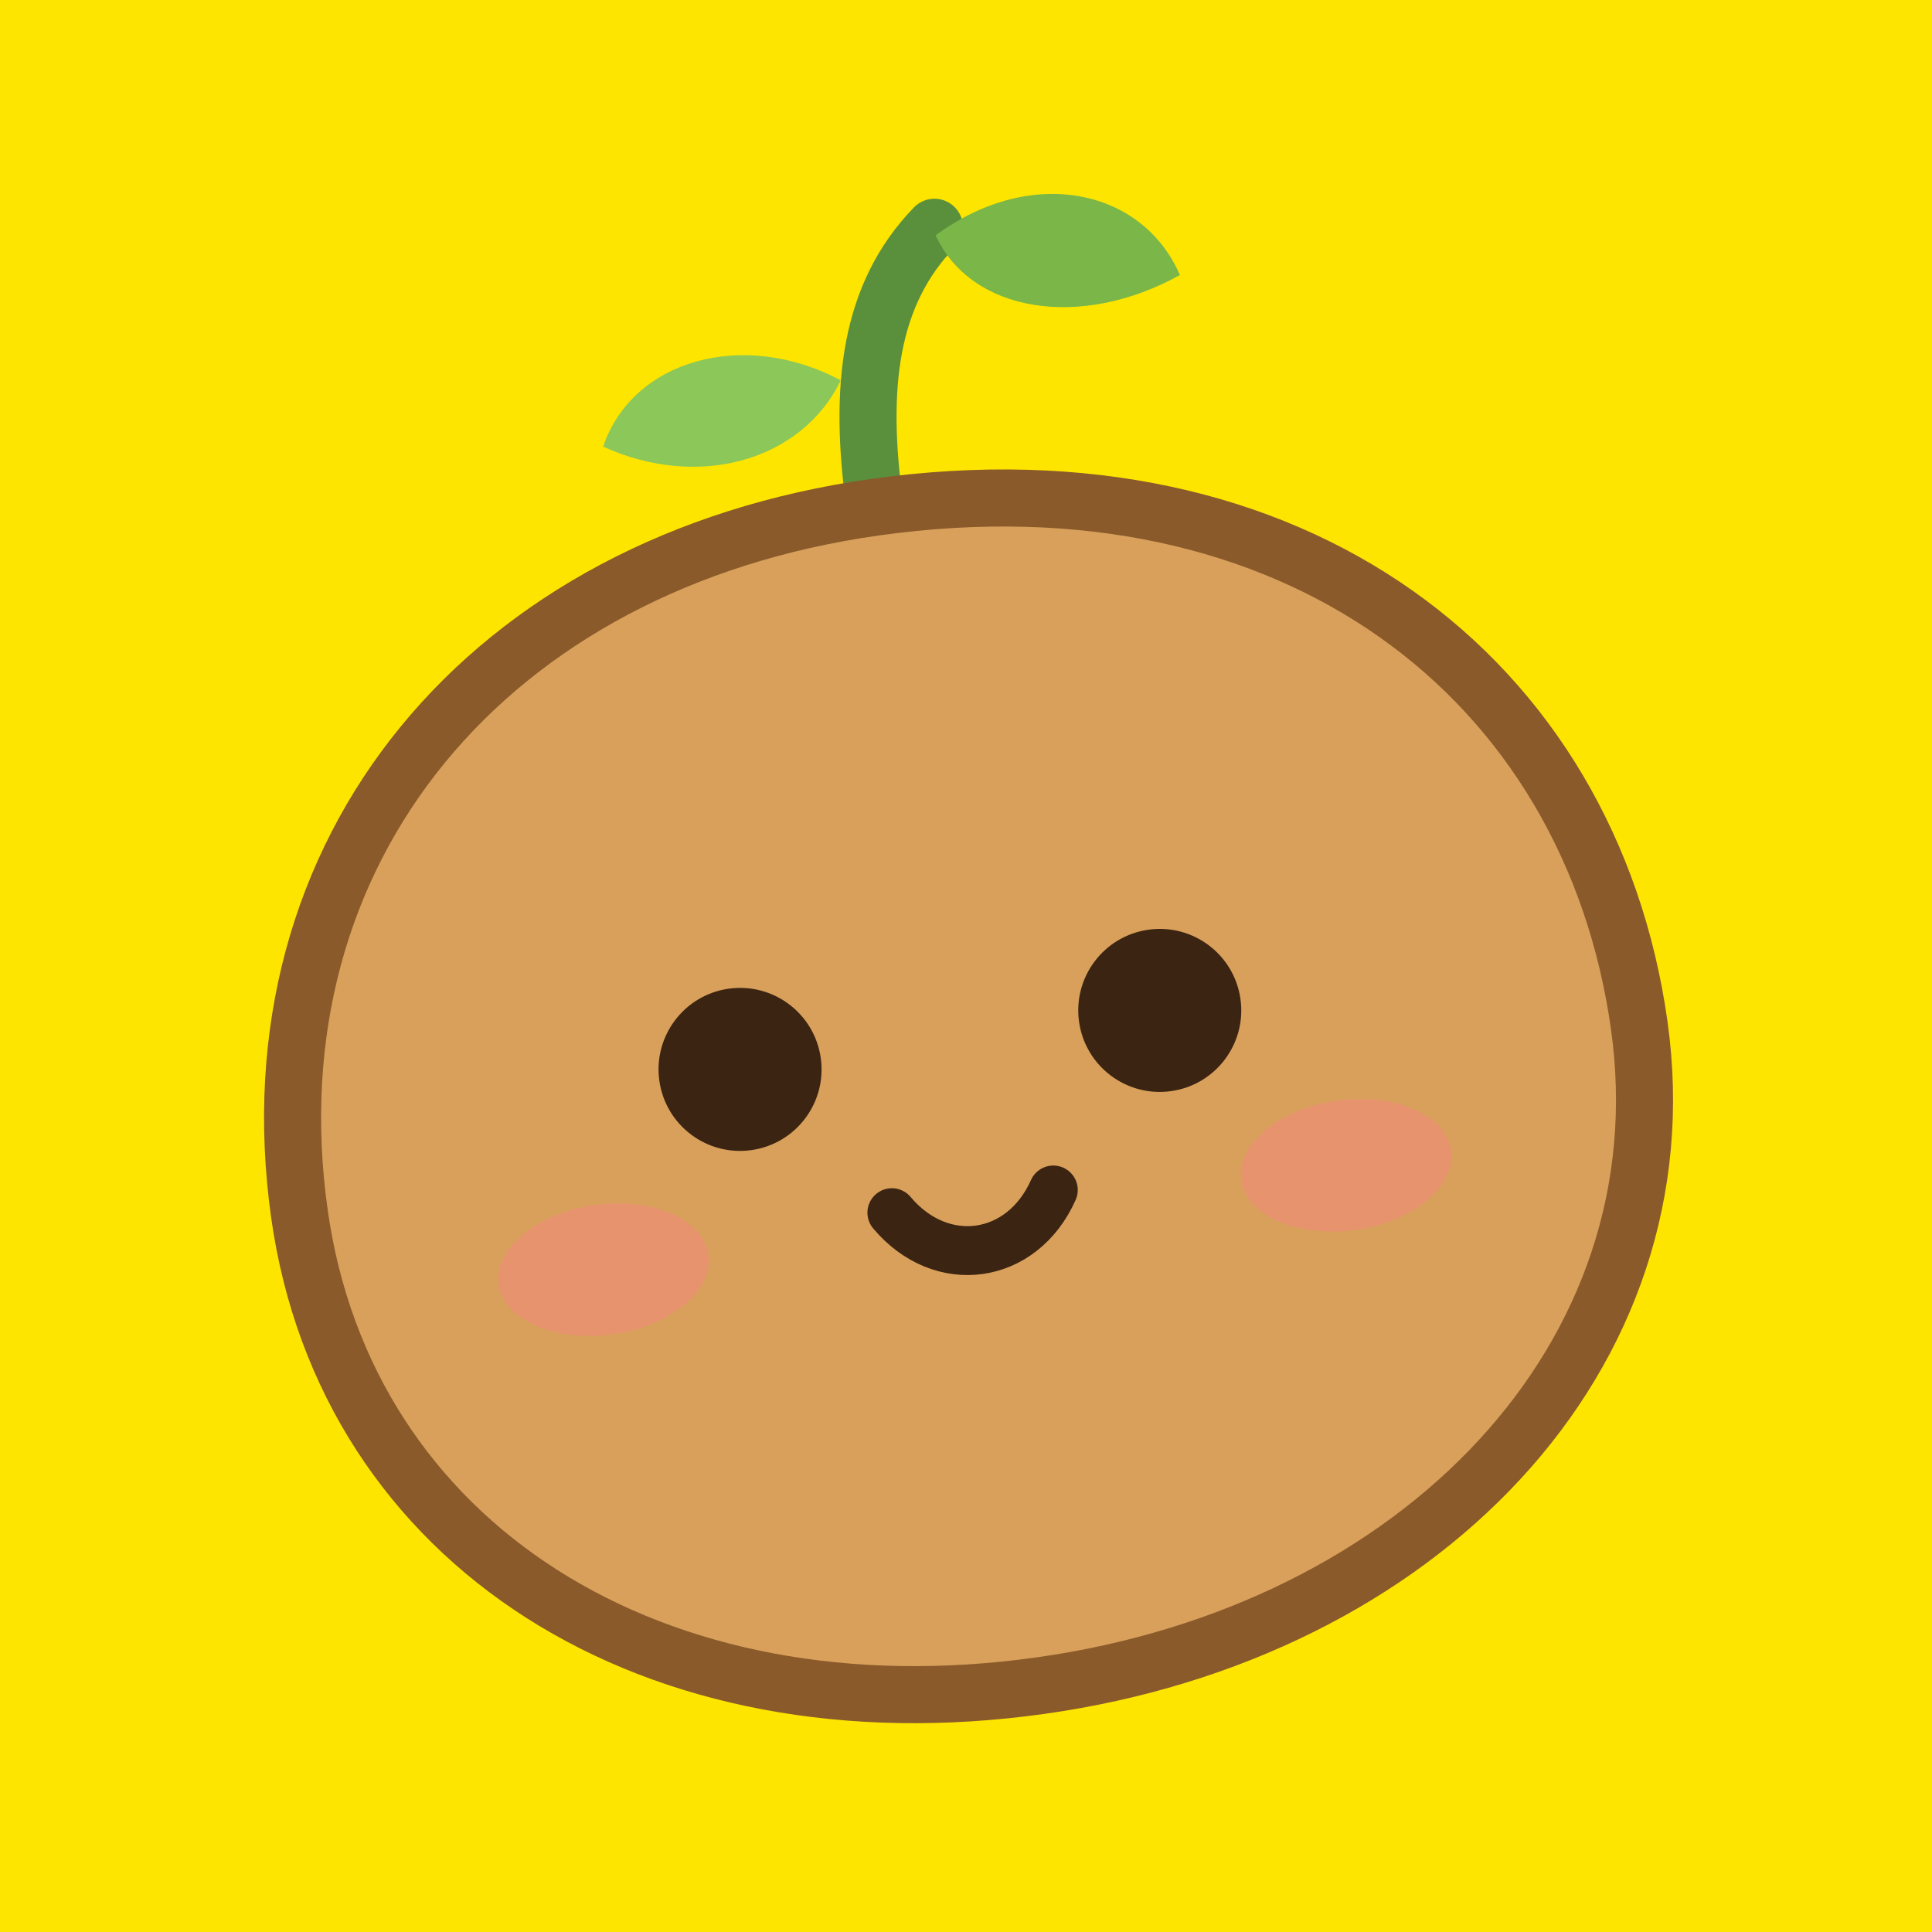
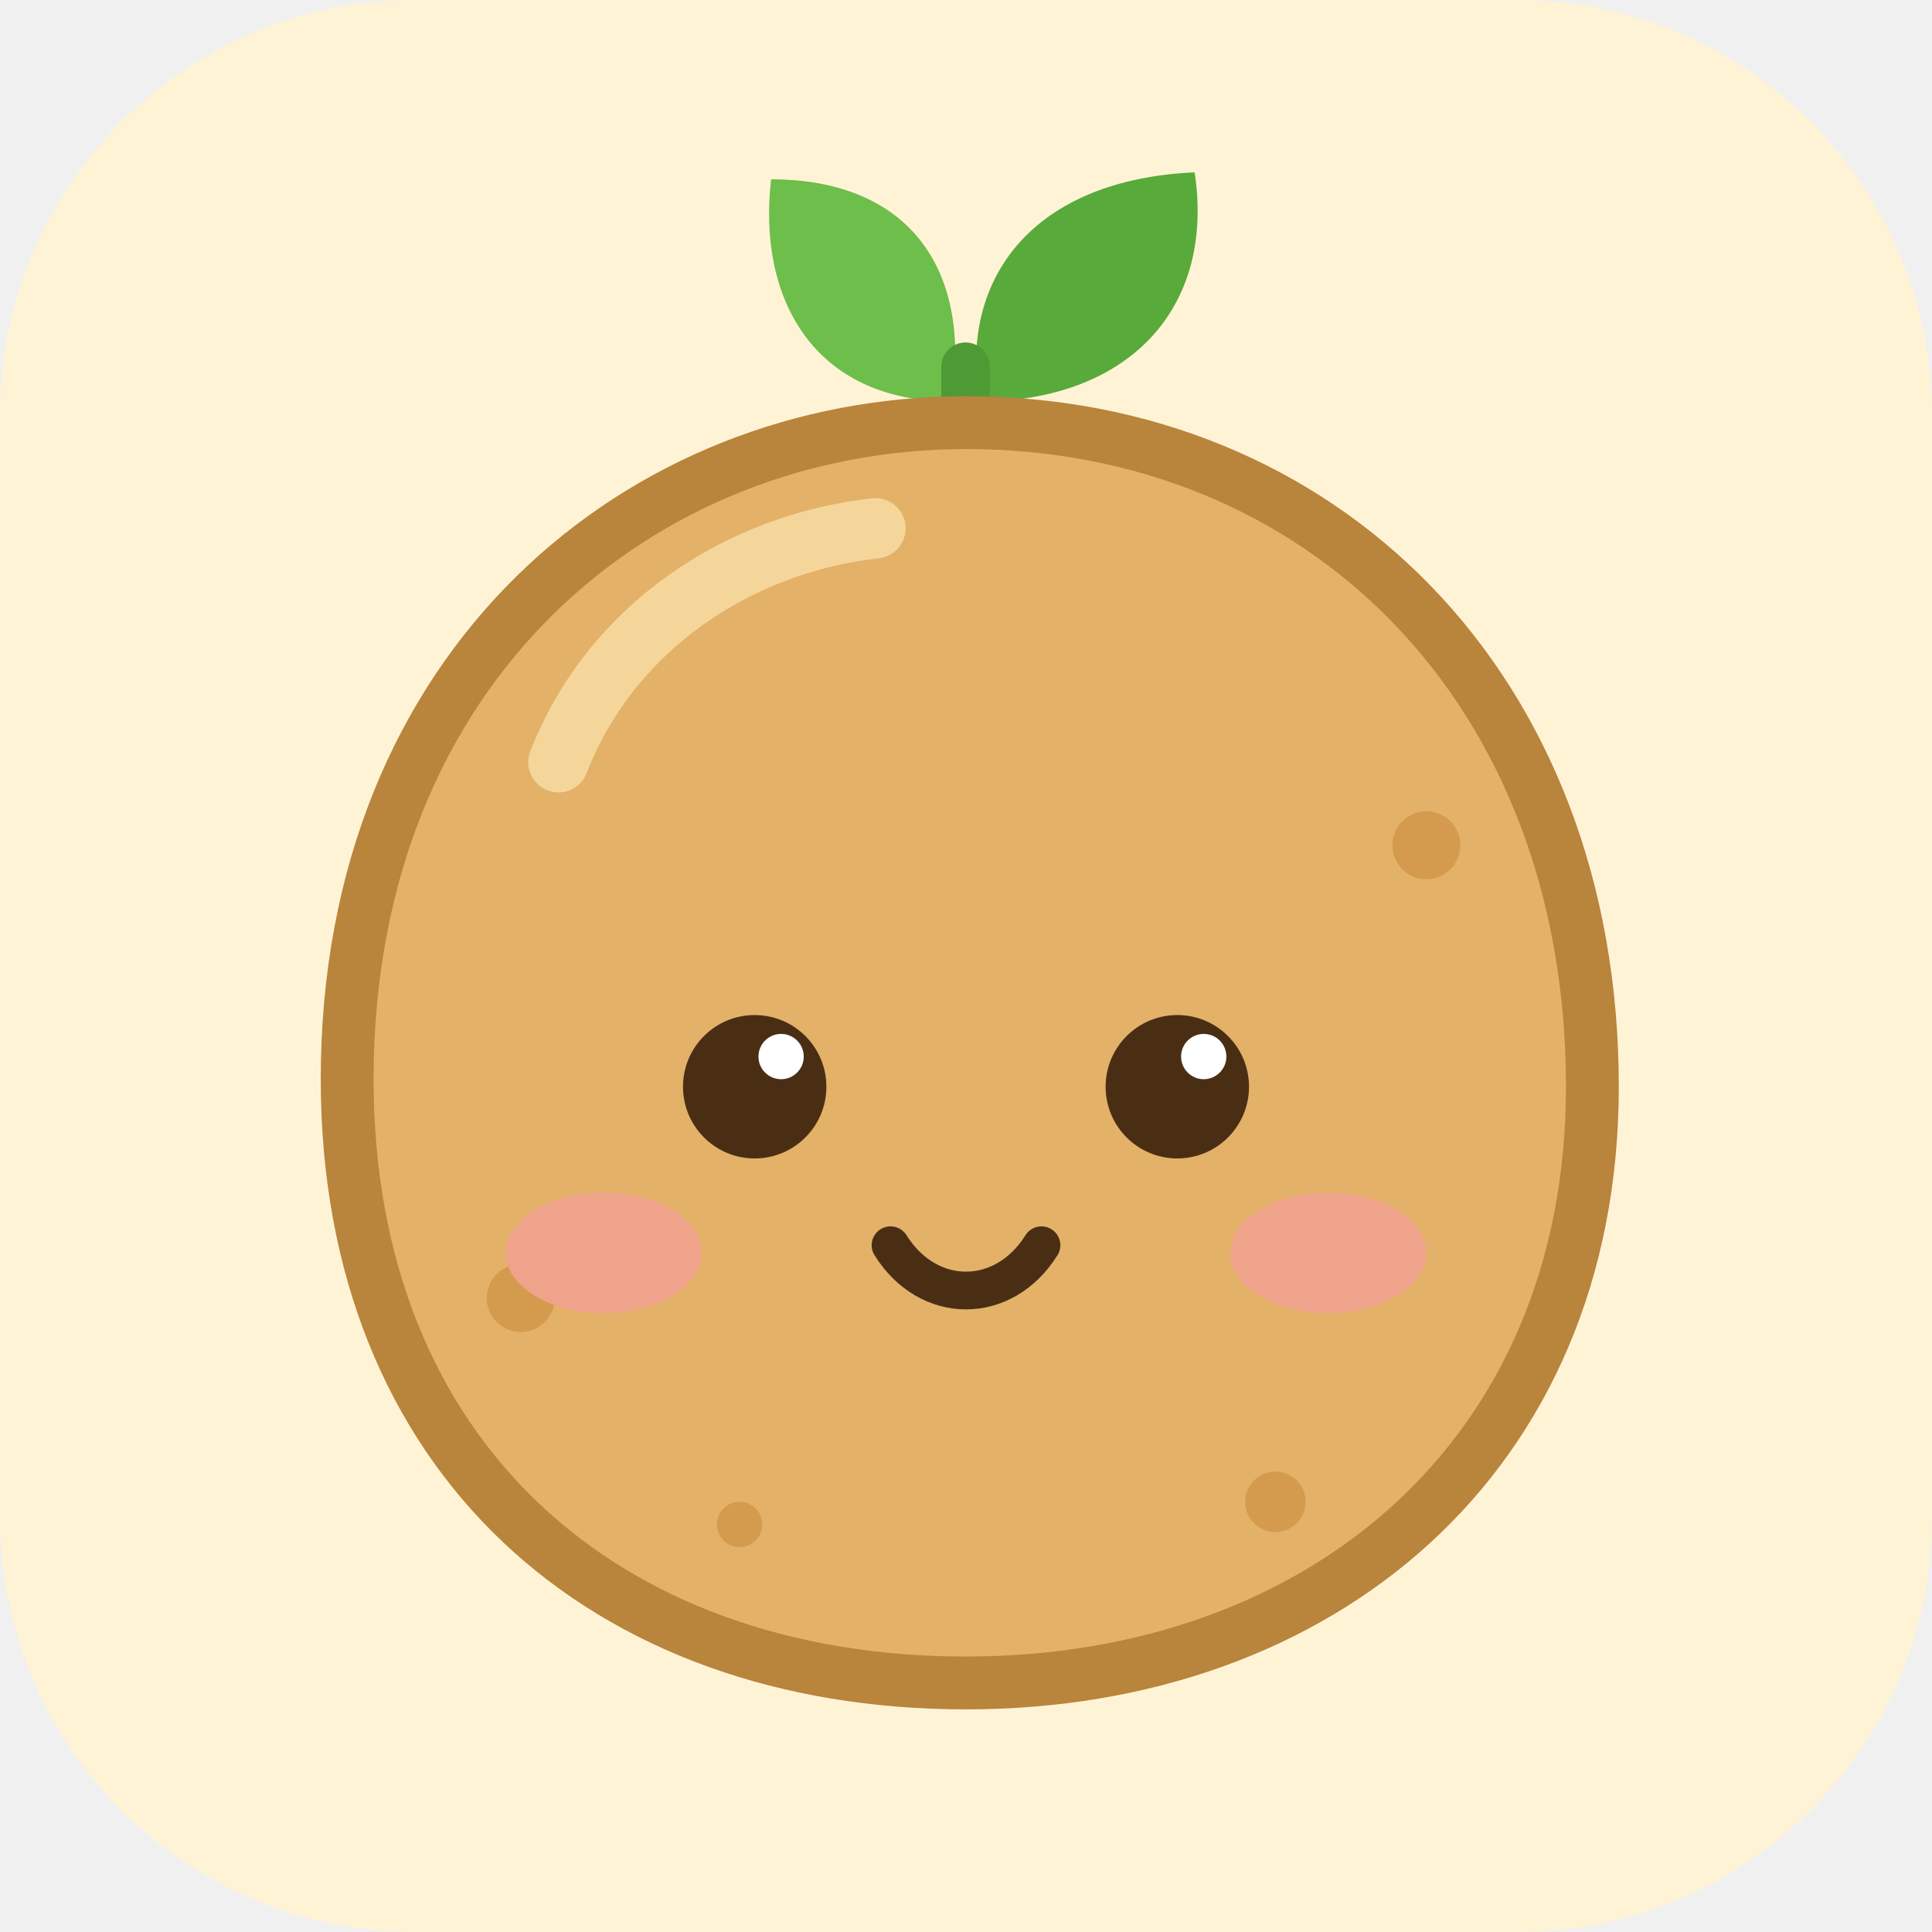
<svg xmlns="http://www.w3.org/2000/svg" viewBox="0 0 512 512">
-   <rect width="512" height="512" fill="#FEE500" />
-   <g transform="translate(256 256) scale(1.08) translate(-258 -254)">
-     <g transform="rotate(-8 256 286)">
-       <g transform="translate(0 12)">
-         <path d="M256 128c0-30 6-52 24-66" fill="none" stroke="#5a8f3c" stroke-width="14" stroke-linecap="round" />
-         <path d="M280 64c26-14 52-4 58 18-26 10-52 2-58-18z" fill="#7ab648" />
-         <path d="M252 96c-22-16-50-12-60 8 22 14 48 10 60-8z" fill="#8cc759" />
-       </g>
-       <path d="M92 292C92 202 160 140 256 140C360 140 424 206 424 292C424 374 350 432 256 432C160 432 92 374 92 292Z" fill="#d9a05b" stroke="#8a5a2b" stroke-width="14" stroke-linejoin="round" />
-       <circle cx="204" cy="272" r="20" fill="#3b2412" />
-       <circle cx="308" cy="272" r="20" fill="#3b2412" />
-       <ellipse cx="164" cy="316" rx="26" ry="16" fill="#f08a7a" opacity=".6" />
-       <ellipse cx="348" cy="316" rx="26" ry="16" fill="#f08a7a" opacity=".6" />
-       <path d="M236 312c10 16 30 16 40 0" fill="none" stroke="#3b2412" stroke-width="12" stroke-linecap="round" />
+   <rect width="512" height="512" rx="110" fill="#FFF3D6" />
+   <g transform="translate(256 256) translate(-256 -250)">
+     <g transform="translate(197 36) scale(.92)">
+       <path d="M60,70C20,70 4,40 8,6C46,6 66,30 60,70Z" fill="#6DBE4A" />
+       <path d="M68,70C62,34 84,6 130,4C136,44 110,70 68,70Z" fill="#58AA3A" />
+       <path d="M64,60L64,96" fill="none" stroke="#4E9A35" stroke-width="14" stroke-linecap="round" />
    </g>
+     <path d="M92,280C92,170 170,106 256,106C350,106 422,176 422,282C422,380 350,440 256,440C160,440 92,380 92,280Z" fill="#E3B168" stroke="#B9843B" stroke-width="14" stroke-linejoin="round" />
+     <path d="M148,196C162,160 196,138 232,134" fill="none" stroke="#F5D69A" stroke-width="16" stroke-linecap="round" />
+     <circle cx="138" cy="338" r="9" fill="#D49A4E" />
+     <circle cx="378" cy="218" r="9" fill="#D49A4E" />
+     <circle cx="338" cy="392" r="8" fill="#D49A4E" />
+     <circle cx="196" cy="398" r="6" fill="#D49A4E" />
+     <circle cx="200" cy="282" r="19" fill="#4A2E14" />
+     <circle cx="312" cy="282" r="19" fill="#4A2E14" />
+     <circle cx="207" cy="274" r="6" fill="#fff" />
+     <circle cx="319" cy="274" r="6" fill="#fff" />
+     <ellipse cx="160" cy="326" rx="26" ry="16" fill="#EFA38A" />
+     <ellipse cx="352" cy="326" rx="26" ry="16" fill="#EFA38A" />
+     <path d="M236,324c10,16 30,16 40,0" fill="none" stroke="#4A2E14" stroke-width="10" stroke-linecap="round" />
  </g>
</svg>
